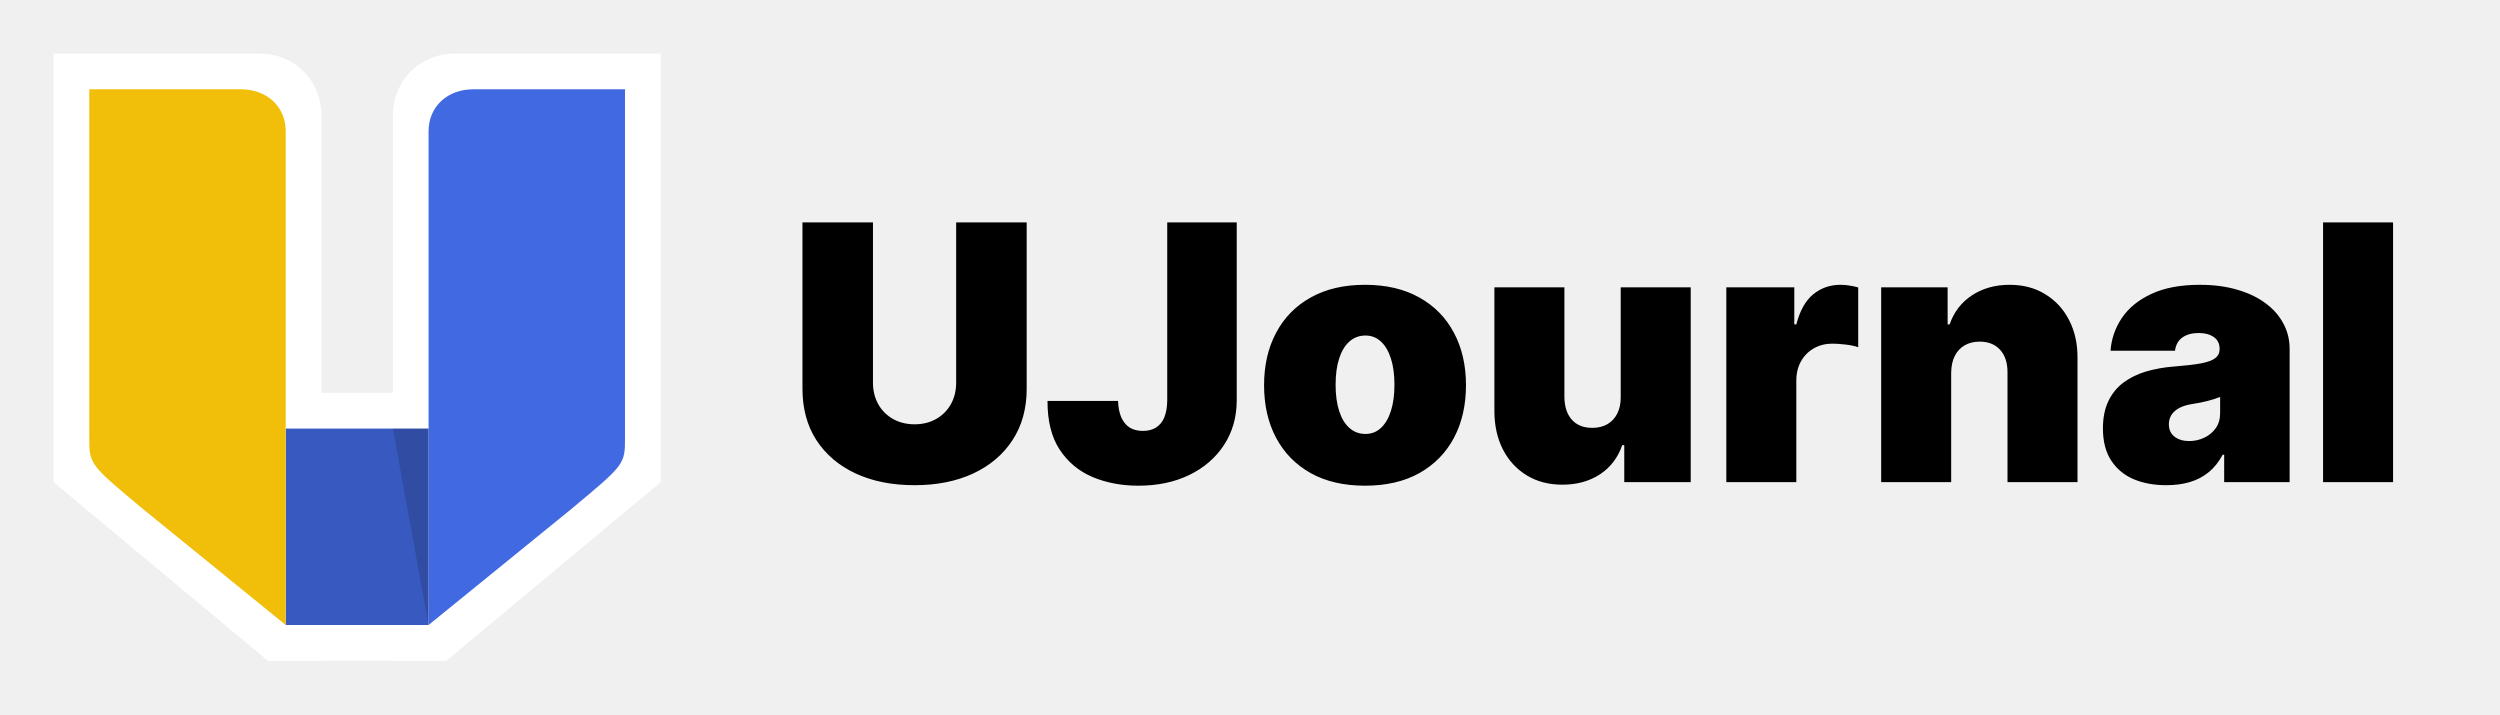
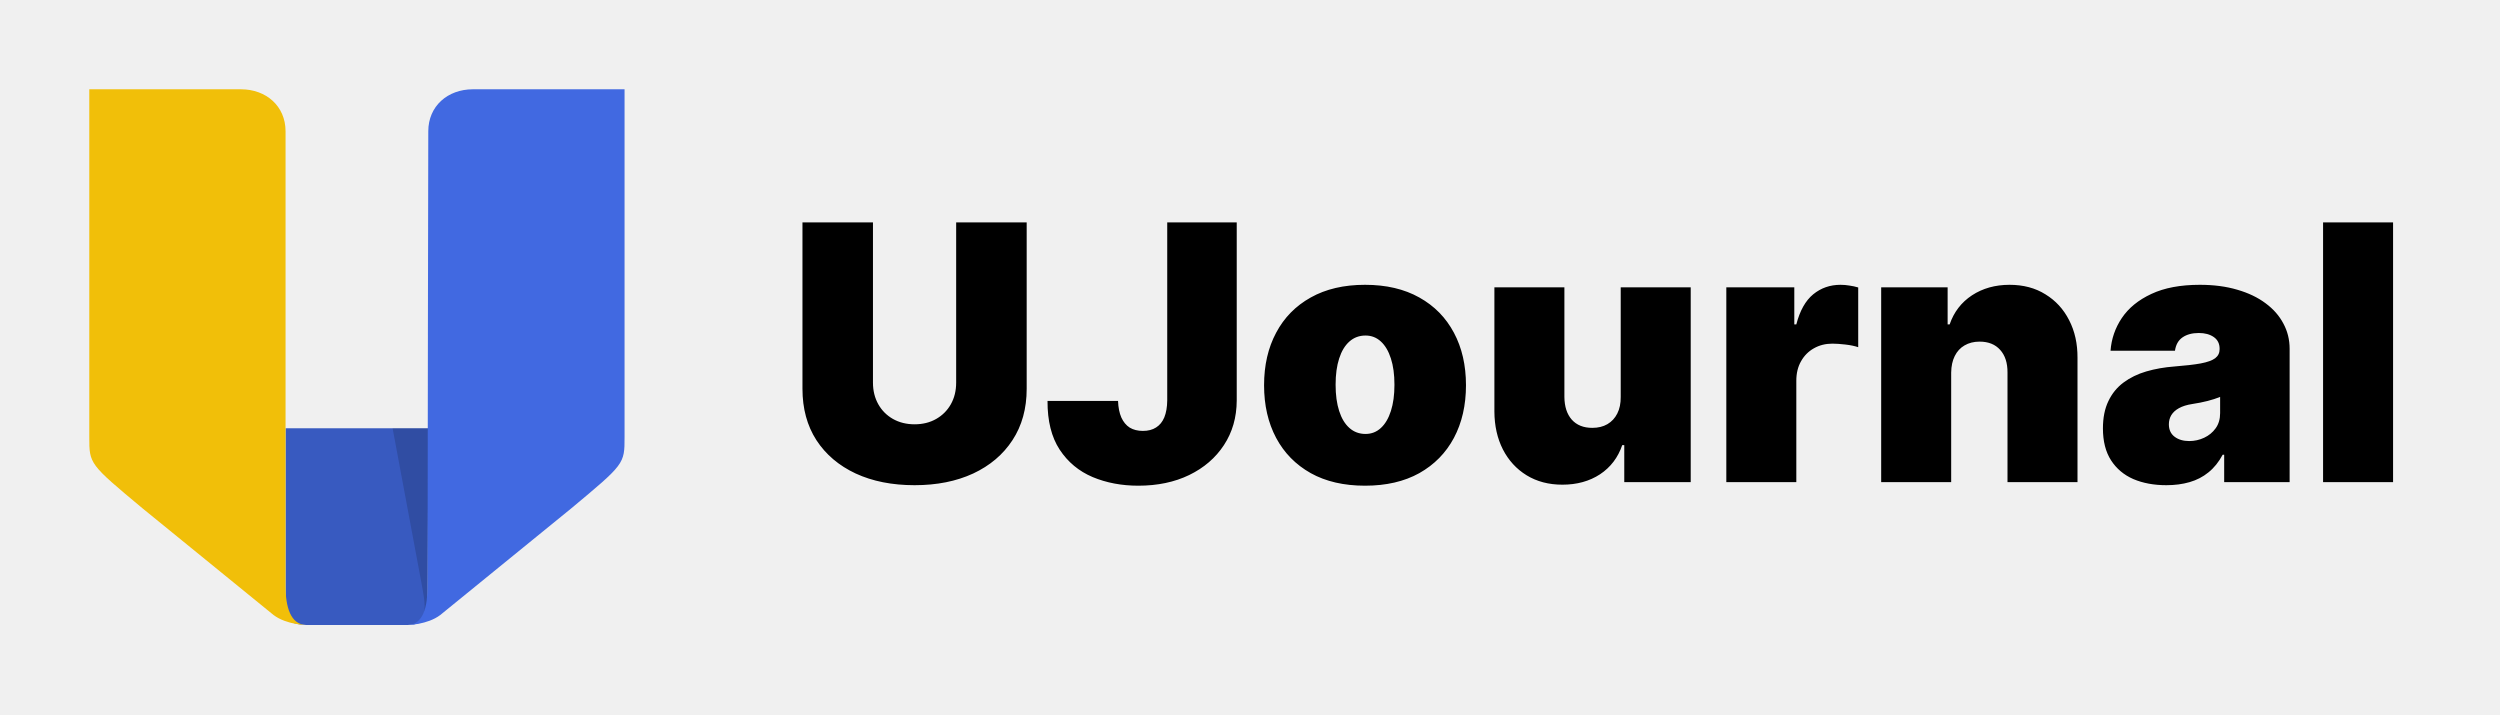
<svg xmlns="http://www.w3.org/2000/svg" width="140" height="40" viewBox="0 0 140 40" fill="none">
-   <path d="M15 22H25L25 37H15L15 22Z" fill="white" />
-   <path d="M22 6.5C22 8.5 22 37 22 37H25L37 27V3C37 3 27.5 3 25.5 3C23.5 3 22 4.5 22 6.5Z" fill="white" />
-   <path d="M18 6.5C18 8.5 18 37 18 37H15L3 27V3C3 3 12.5 3 14.5 3C16.5 3 18 4.5 18 6.5Z" fill="white" />
-   <path d="M16 24H24L24 35H16L16 24Z" fill="#385AC0" />
-   <path d="M24 7.353C24 8.764 24 35 24 35L32 28.5C35 26 35 26 35 24.5C35 23 35 5 35 5C35 5 27.912 5 26.5 5C25.088 5 24 5.941 24 7.353Z" fill="#4169E1" />
-   <path d="M22 24H24L24 35L22 24Z" fill="black" fill-opacity="0.15" />
-   <path d="M16 7.353C16 8.764 16 35 16 35L8 28.5C5 26 5 26 5 24.5C5 23 5 5 5 5C5 5 12.088 5 13.5 5C14.912 5 16 5.941 16 7.353Z" fill="#F1BF09" />
+   <path d="M15.991 23.984H23.984L23.945 34.594C23.601 34.849 23.39 34.972 22.828 35H17.147C16.73 34.986 16.396 34.905 15.991 34.696L15.991 23.984Z" fill="#385AC0" />
+   <path d="M15.991 7.351C15.991 8.504 15.991 26.388 15.991 32.819C15.991 33.986 16.27 34.973 17.147 35C17.147 35 16.049 34.99 15.321 34.442L7.997 28.48C5 25.982 5 25.982 5 24.483C5 22.985 5 5 5 5C5 5 12.082 5 13.493 5C14.903 5 15.991 5.94 15.991 7.351Z" fill="#F1BF09" />
+   <path d="M21.986 23.984H23.984L23.984 34.696C23.559 34.906 23.316 34.964 22.878 35C23.715 34.91 23.95 34.514 23.662 32.971L21.986 23.984Z" fill="black" fill-opacity="0.15" />
+   <path d="M23.984 7.351C23.984 8.504 23.943 26.388 23.943 32.819C23.943 33.986 23.704 34.973 22.828 35C22.828 35 23.925 34.99 24.653 34.442L31.977 28.48C34.975 25.982 34.975 25.982 34.975 24.483C34.975 22.985 34.975 5 34.975 5C34.975 5 27.892 5 26.482 5C25.071 5 23.984 5.94 23.984 7.351Z" fill="#4169E1" />
  <path d="M53.545 12.454H57.494V21.773C57.494 22.881 57.229 23.84 56.699 24.649C56.173 25.454 55.439 26.077 54.497 26.517C53.555 26.953 52.461 27.171 51.216 27.171C49.961 27.171 48.863 26.953 47.92 26.517C46.978 26.077 46.244 25.454 45.719 24.649C45.198 23.84 44.938 22.881 44.938 21.773V12.454H48.886V21.432C48.886 21.882 48.986 22.284 49.185 22.639C49.383 22.99 49.658 23.264 50.008 23.463C50.364 23.662 50.766 23.761 51.216 23.761C51.67 23.761 52.073 23.662 52.423 23.463C52.774 23.264 53.048 22.99 53.247 22.639C53.446 22.284 53.545 21.882 53.545 21.432V12.454ZM65.365 12.454H69.257V22.426C69.253 23.373 69.014 24.206 68.54 24.926C68.071 25.641 67.423 26.2 66.594 26.602C65.77 27 64.821 27.199 63.746 27.199C62.813 27.199 61.961 27.038 61.189 26.716C60.417 26.389 59.802 25.878 59.343 25.182C58.883 24.481 58.656 23.572 58.661 22.454H62.61C62.624 22.819 62.685 23.127 62.794 23.378C62.908 23.629 63.064 23.818 63.263 23.946C63.467 24.069 63.713 24.131 64.002 24.131C64.295 24.131 64.541 24.067 64.74 23.939C64.944 23.811 65.098 23.622 65.202 23.371C65.306 23.115 65.361 22.8 65.365 22.426V12.454ZM76.441 27.199C75.258 27.199 74.244 26.965 73.402 26.496C72.559 26.022 71.912 25.364 71.463 24.521C71.013 23.674 70.788 22.691 70.788 21.574C70.788 20.456 71.013 19.476 71.463 18.634C71.912 17.786 72.559 17.128 73.402 16.659C74.244 16.186 75.258 15.949 76.441 15.949C77.625 15.949 78.638 16.186 79.481 16.659C80.324 17.128 80.97 17.786 81.42 18.634C81.87 19.476 82.095 20.456 82.095 21.574C82.095 22.691 81.87 23.674 81.42 24.521C80.97 25.364 80.324 26.022 79.481 26.496C78.638 26.965 77.625 27.199 76.441 27.199ZM76.47 24.301C76.801 24.301 77.088 24.19 77.329 23.967C77.571 23.745 77.758 23.428 77.89 23.016C78.023 22.604 78.089 22.114 78.089 21.546C78.089 20.973 78.023 20.483 77.89 20.075C77.758 19.663 77.571 19.346 77.329 19.124C77.088 18.901 76.801 18.79 76.47 18.79C76.119 18.79 75.819 18.901 75.568 19.124C75.317 19.346 75.125 19.663 74.993 20.075C74.86 20.483 74.794 20.973 74.794 21.546C74.794 22.114 74.86 22.604 74.993 23.016C75.125 23.428 75.317 23.745 75.568 23.967C75.819 24.19 76.119 24.301 76.47 24.301ZM90.76 22.227V16.091H94.68V27H90.959V24.926H90.845C90.608 25.622 90.194 26.167 89.602 26.56C89.01 26.948 88.307 27.142 87.493 27.142C86.73 27.142 86.063 26.967 85.49 26.616C84.921 26.266 84.479 25.783 84.162 25.168C83.849 24.552 83.691 23.847 83.686 23.051V16.091H87.606V22.227C87.611 22.767 87.748 23.191 88.018 23.499C88.293 23.806 88.676 23.96 89.169 23.96C89.495 23.96 89.777 23.892 90.014 23.754C90.255 23.612 90.44 23.413 90.568 23.158C90.7 22.897 90.764 22.587 90.76 22.227ZM96.674 27V16.091H100.481V18.165H100.594C100.793 17.398 101.108 16.837 101.539 16.482C101.975 16.126 102.484 15.949 103.066 15.949C103.237 15.949 103.405 15.963 103.57 15.992C103.741 16.015 103.904 16.051 104.06 16.098V19.443C103.866 19.377 103.627 19.327 103.343 19.294C103.059 19.261 102.815 19.244 102.612 19.244C102.228 19.244 101.882 19.332 101.575 19.507C101.272 19.678 101.032 19.919 100.857 20.232C100.682 20.539 100.594 20.901 100.594 21.318V27H96.674ZM109.266 20.864V27H105.346V16.091H109.067V18.165H109.181C109.418 17.474 109.835 16.931 110.431 16.538C111.032 16.145 111.733 15.949 112.533 15.949C113.305 15.949 113.975 16.126 114.543 16.482C115.116 16.832 115.559 17.315 115.871 17.93C116.189 18.546 116.345 19.249 116.34 20.04V27H112.42V20.864C112.424 20.324 112.287 19.9 112.008 19.592C111.733 19.285 111.35 19.131 110.857 19.131C110.535 19.131 110.254 19.202 110.012 19.344C109.775 19.481 109.593 19.68 109.465 19.94C109.337 20.196 109.271 20.504 109.266 20.864ZM121.315 27.171C120.619 27.171 120.004 27.057 119.469 26.829C118.938 26.598 118.522 26.247 118.219 25.778C117.916 25.31 117.764 24.713 117.764 23.989C117.764 23.392 117.866 22.883 118.07 22.462C118.273 22.035 118.557 21.688 118.922 21.418C119.286 21.148 119.71 20.942 120.193 20.8C120.681 20.658 121.206 20.565 121.77 20.523C122.381 20.475 122.871 20.419 123.24 20.352C123.614 20.281 123.884 20.184 124.05 20.061C124.215 19.933 124.298 19.765 124.298 19.557V19.528C124.298 19.244 124.189 19.026 123.972 18.875C123.754 18.724 123.474 18.648 123.134 18.648C122.759 18.648 122.454 18.731 122.217 18.896C121.985 19.057 121.846 19.306 121.798 19.642H118.19C118.238 18.979 118.448 18.368 118.822 17.81C119.201 17.246 119.753 16.796 120.477 16.46C121.202 16.119 122.106 15.949 123.19 15.949C123.972 15.949 124.672 16.041 125.293 16.226C125.913 16.406 126.441 16.659 126.876 16.986C127.312 17.308 127.643 17.687 127.871 18.122C128.103 18.553 128.219 19.022 128.219 19.528V27H124.554V25.466H124.469C124.251 25.873 123.986 26.202 123.673 26.453C123.366 26.704 123.013 26.886 122.615 27C122.222 27.114 121.789 27.171 121.315 27.171ZM122.594 24.699C122.892 24.699 123.171 24.637 123.432 24.514C123.697 24.391 123.912 24.213 124.078 23.982C124.244 23.75 124.327 23.468 124.327 23.136V22.227C124.223 22.27 124.111 22.31 123.993 22.348C123.879 22.386 123.756 22.421 123.624 22.454C123.496 22.488 123.358 22.518 123.212 22.547C123.07 22.575 122.92 22.601 122.764 22.625C122.461 22.672 122.213 22.75 122.018 22.859C121.829 22.963 121.687 23.094 121.592 23.25C121.502 23.401 121.457 23.572 121.457 23.761C121.457 24.064 121.564 24.296 121.777 24.457C121.99 24.618 122.262 24.699 122.594 24.699ZM134.012 12.454V27H130.092V12.454H134.012Z" fill="black" />
</svg>
